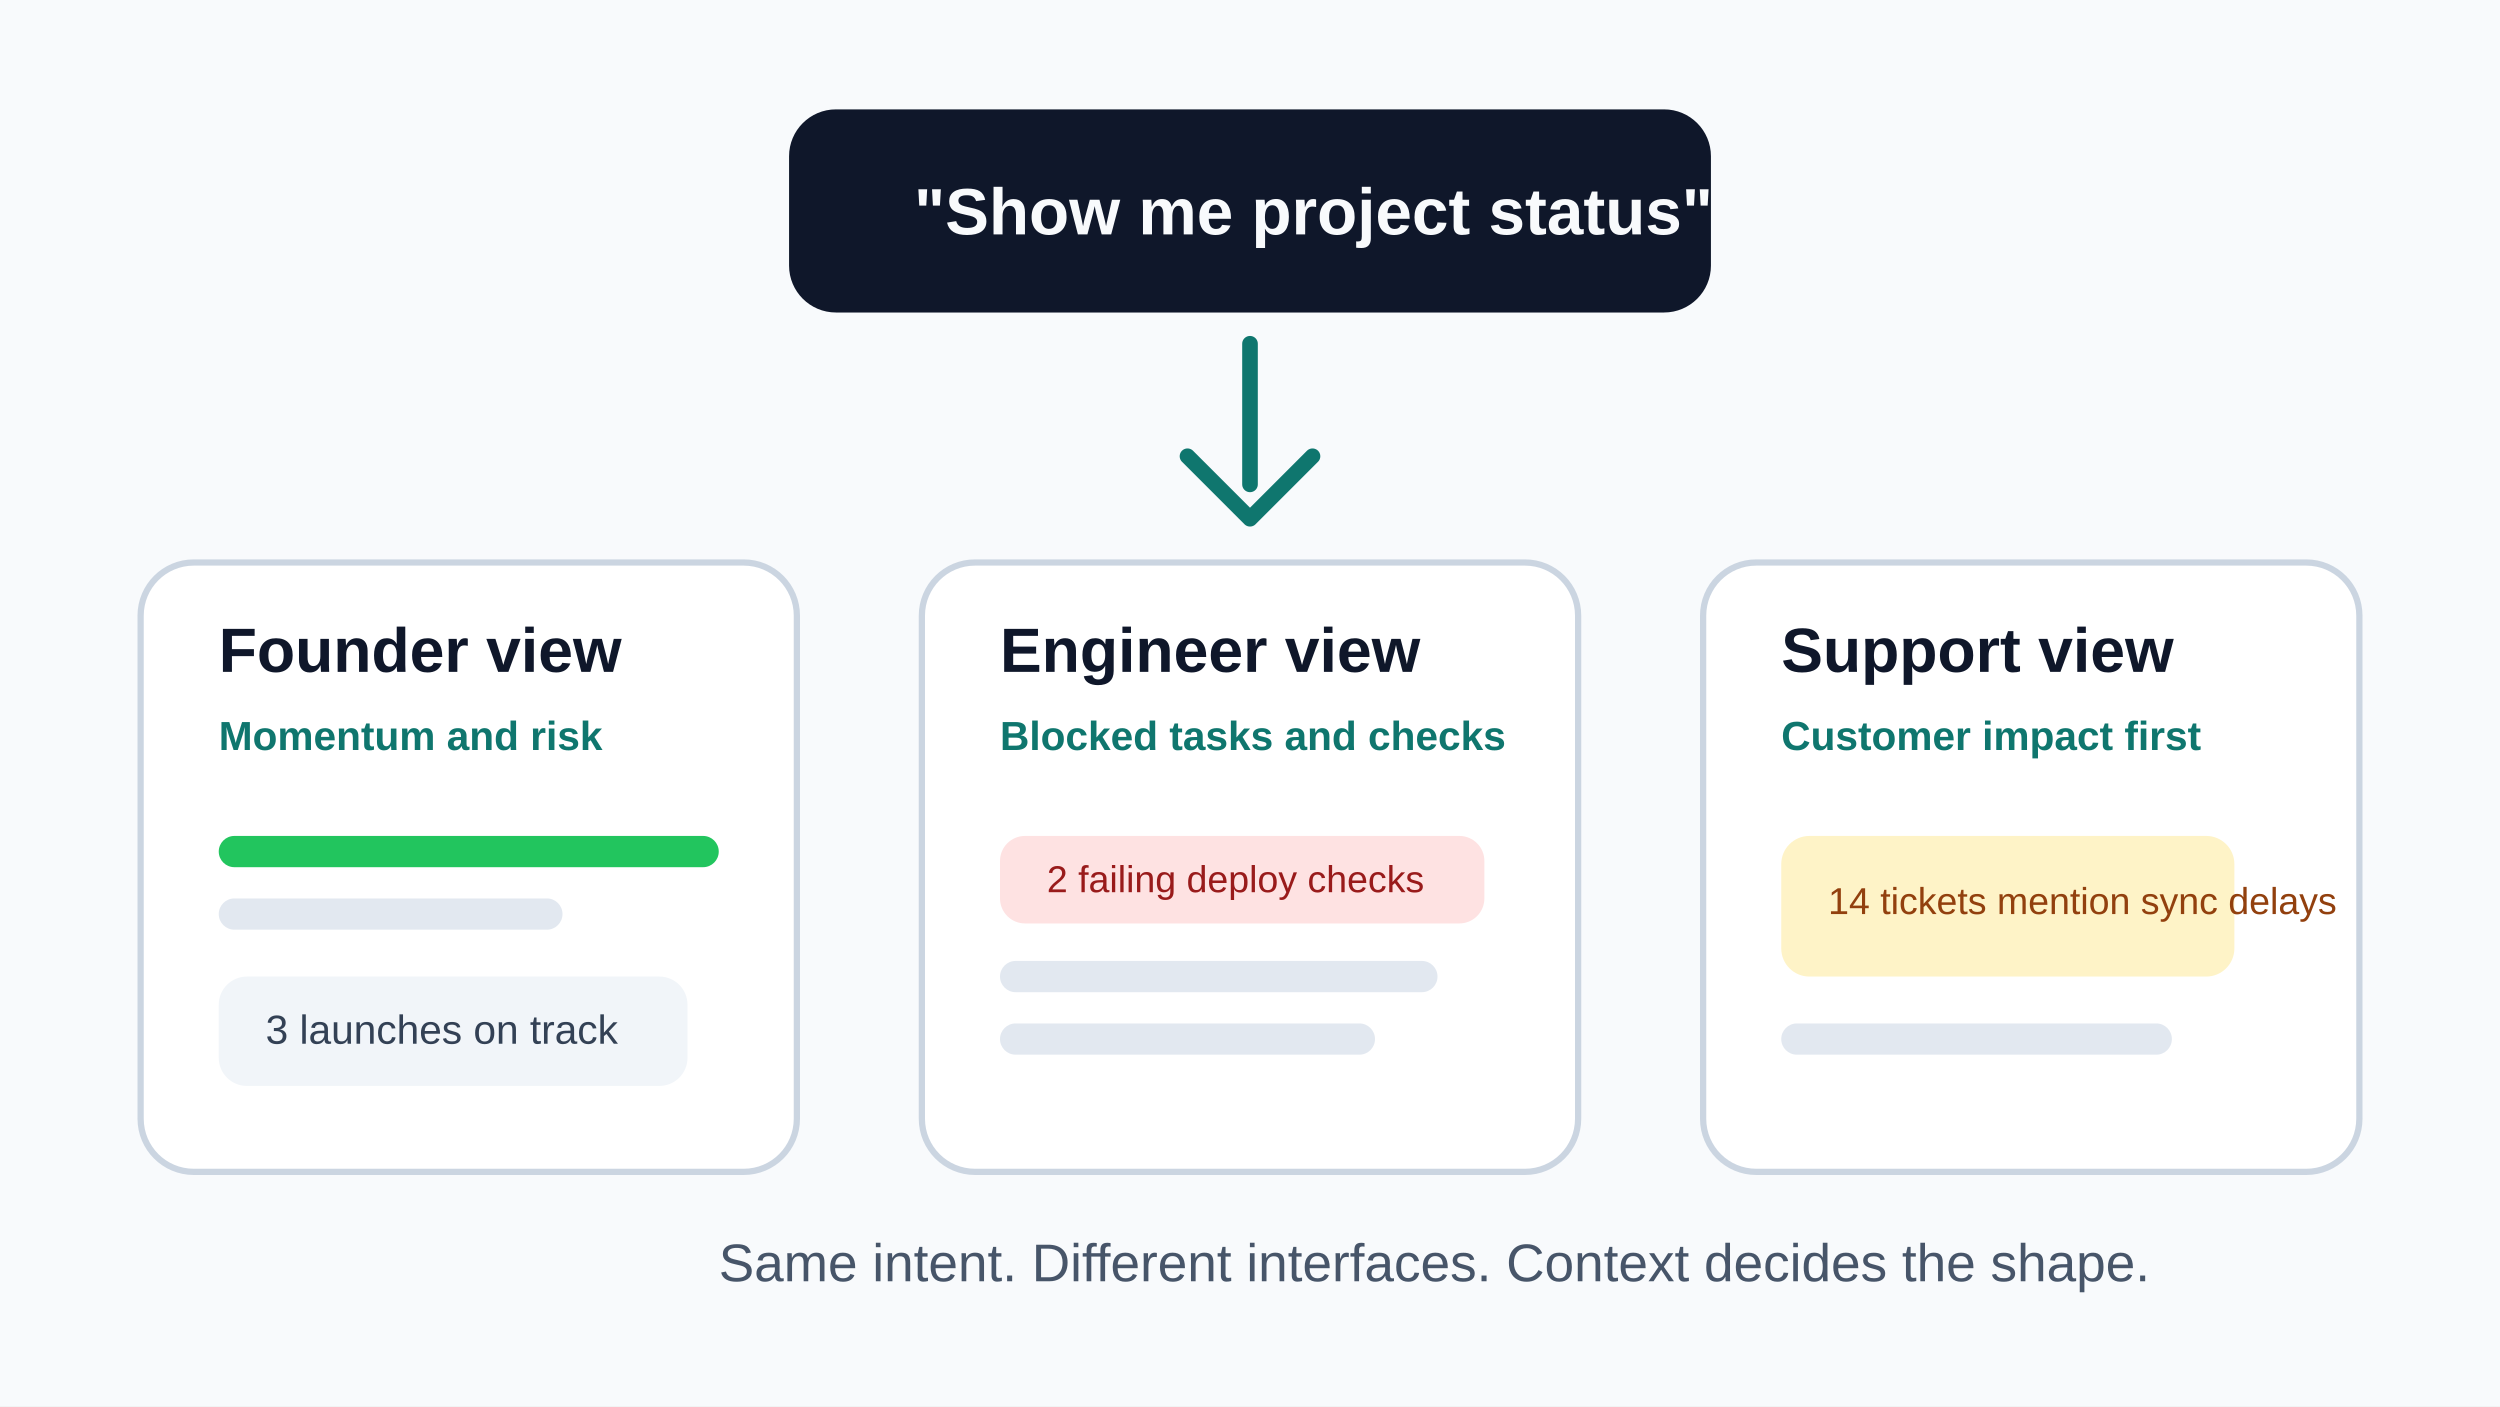
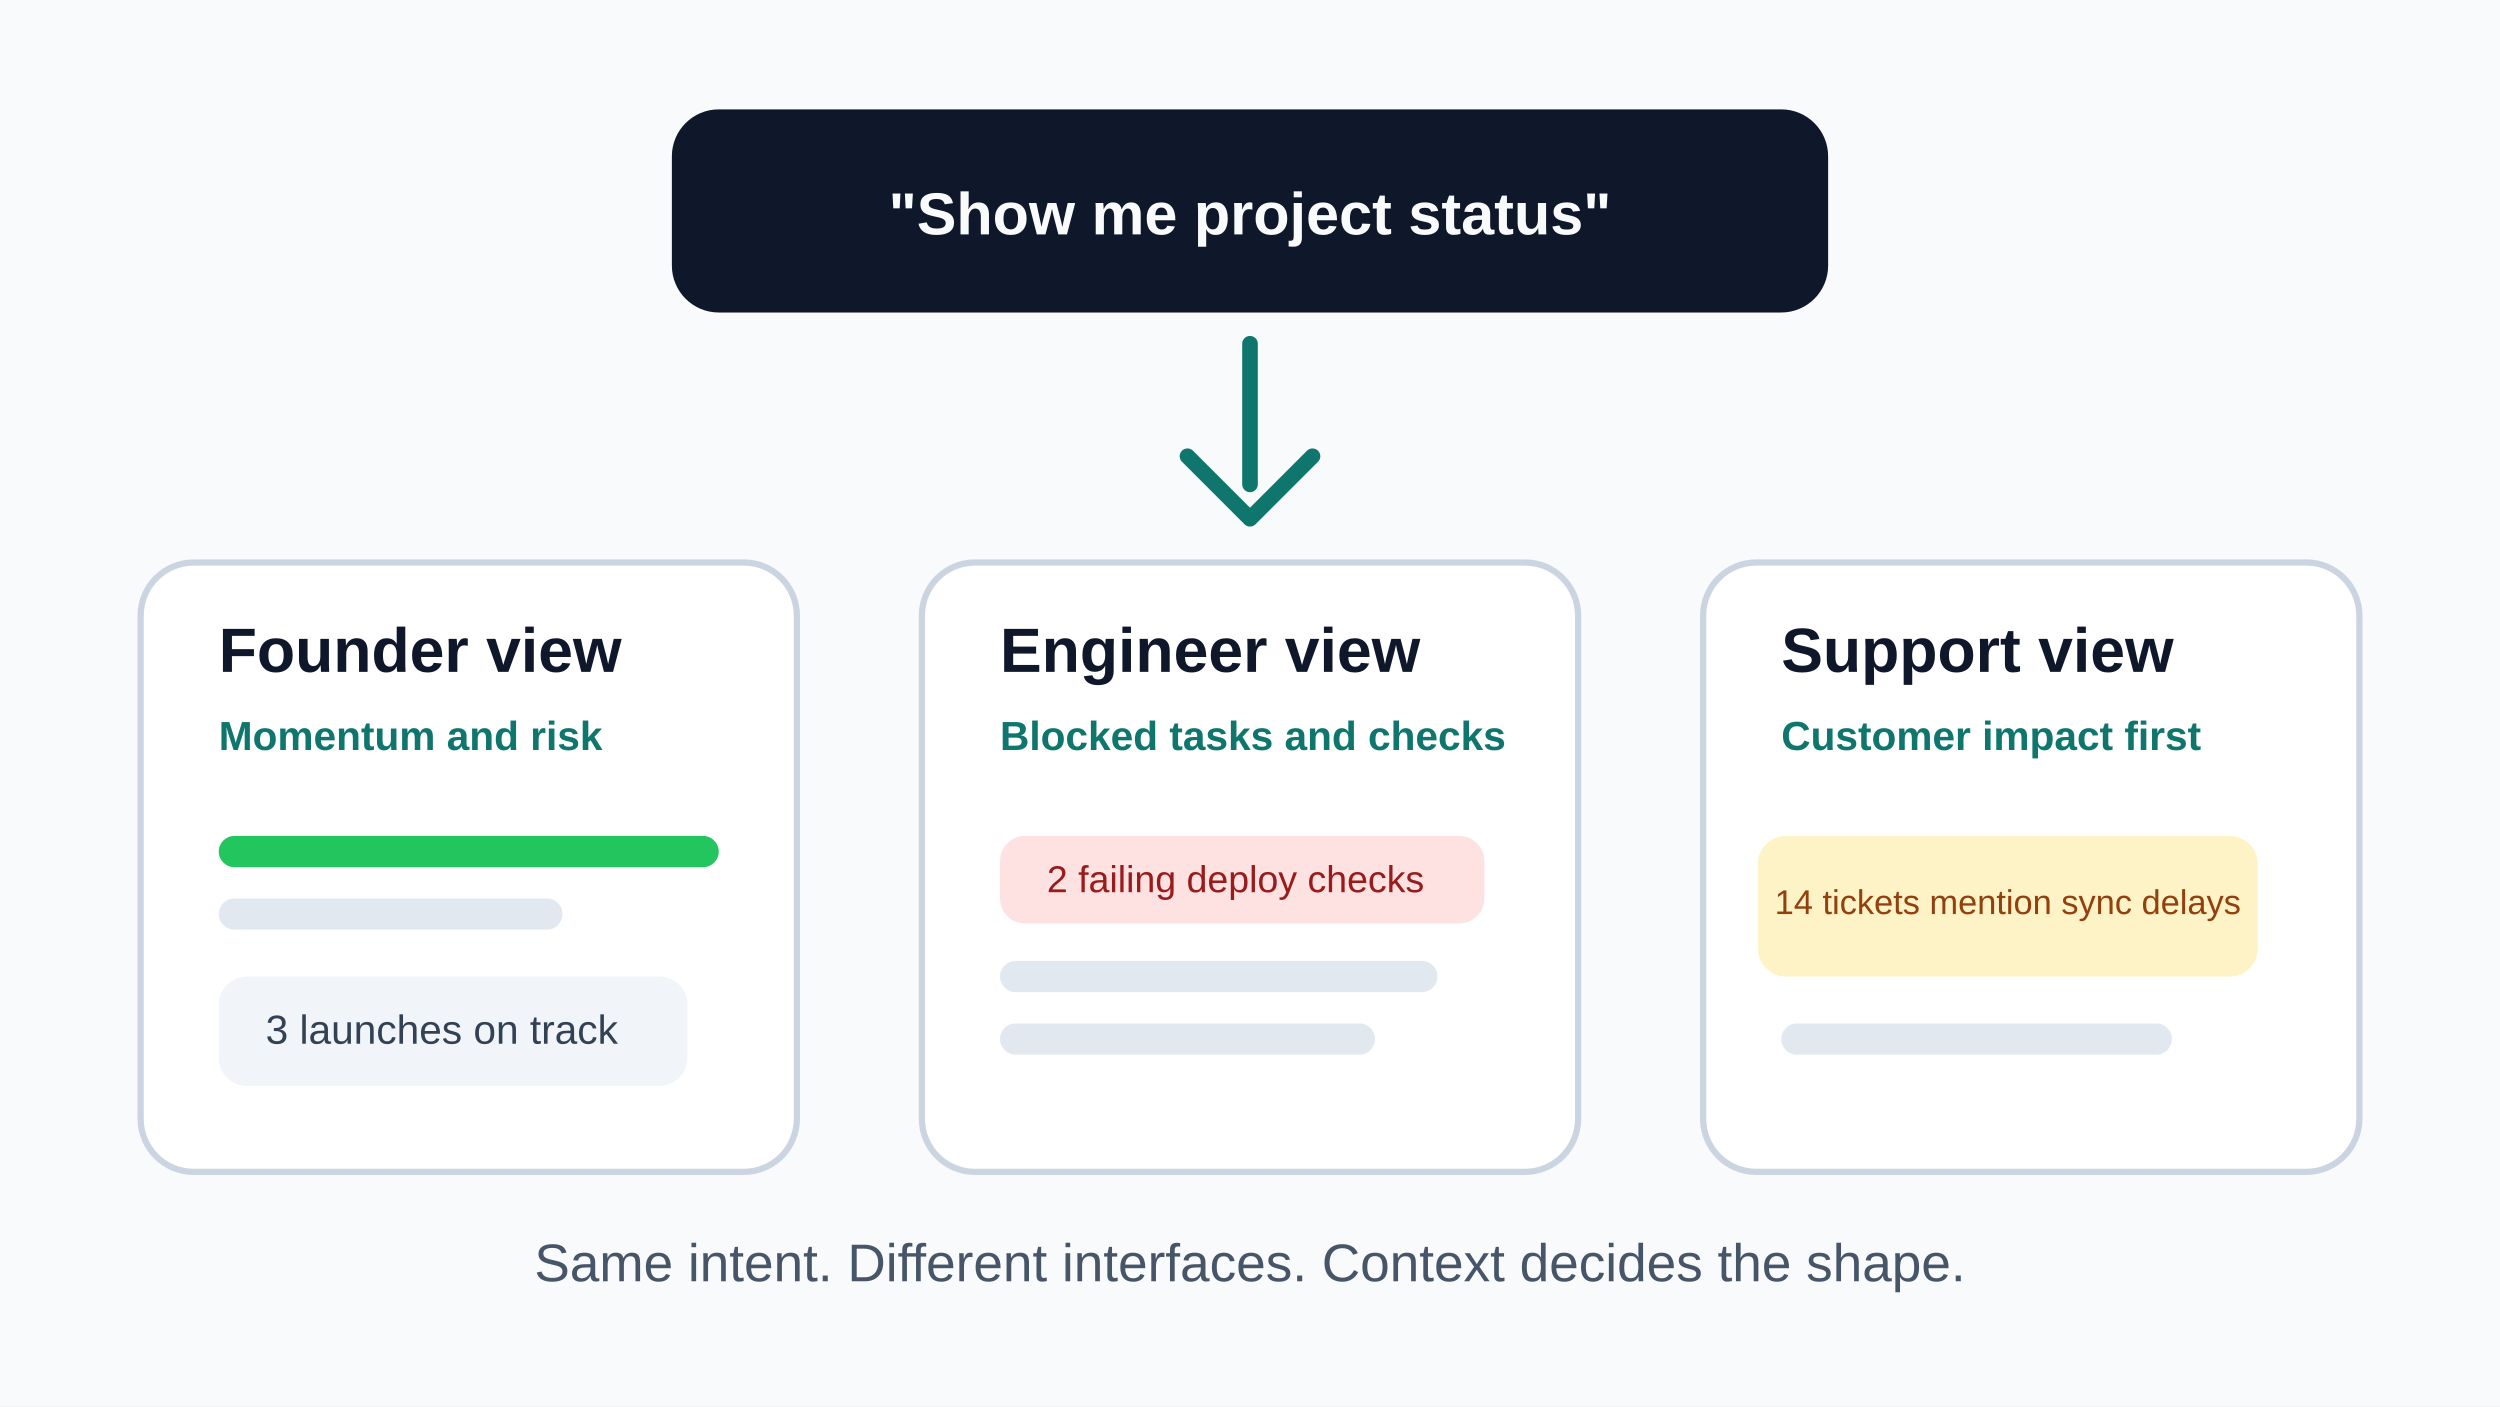
<svg xmlns="http://www.w3.org/2000/svg" width="1600" height="900" viewBox="0 0 1600 900" fill="none">
  <rect width="1600" height="900" fill="#F8FAFC" />
-   <rect x="505" y="70" width="590" height="130" rx="30" fill="#0F172A" />
-   <text x="585" y="150" fill="#F8FAFC" font-family="Arial, sans-serif" font-size="42" font-weight="700">"Show me project status"</text>
+   <rect x="430" y="70" width="740" height="130" rx="30" fill="#0F172A" />
+   <text x="800" y="150" fill="#F8FAFC" font-family="Arial, sans-serif" font-size="38" font-weight="700" text-anchor="middle">"Show me project status"</text>
  <path d="M800 220V310" stroke="#0F766E" stroke-width="10" stroke-linecap="round" />
  <path d="M760 292L800 332L840 292" fill="none" stroke="#0F766E" stroke-width="10" stroke-linecap="round" stroke-linejoin="round" />
  <rect x="90" y="360" width="420" height="390" rx="34" fill="#FFFFFF" stroke="#CBD5E1" stroke-width="4" />
  <text x="140" y="430" fill="#0F172A" font-family="Arial, sans-serif" font-size="40" font-weight="700">Founder view</text>
  <text x="140" y="480" fill="#0F766E" font-family="Arial, sans-serif" font-size="26" font-weight="700">Momentum and risk</text>
  <rect x="140" y="535" width="320" height="20" rx="10" fill="#22C55E" />
  <rect x="140" y="575" width="220" height="20" rx="10" fill="#E2E8F0" />
  <rect x="140" y="625" width="300" height="70" rx="18" fill="#F1F5F9" />
  <text x="170" y="668" fill="#334155" font-family="Arial, sans-serif" font-size="26">3 launches on track</text>
  <rect x="590" y="360" width="420" height="390" rx="34" fill="#FFFFFF" stroke="#CBD5E1" stroke-width="4" />
  <text x="640" y="430" fill="#0F172A" font-family="Arial, sans-serif" font-size="40" font-weight="700">Engineer view</text>
  <text x="640" y="480" fill="#0F766E" font-family="Arial, sans-serif" font-size="26" font-weight="700">Blocked tasks and checks</text>
  <rect x="640" y="535" width="310" height="56" rx="16" fill="#FEE2E2" />
  <text x="670" y="571" fill="#991B1B" font-family="Arial, sans-serif" font-size="24">2 failing deploy checks</text>
  <rect x="640" y="615" width="280" height="20" rx="10" fill="#E2E8F0" />
  <rect x="640" y="655" width="240" height="20" rx="10" fill="#E2E8F0" />
  <rect x="1090" y="360" width="420" height="390" rx="34" fill="#FFFFFF" stroke="#CBD5E1" stroke-width="4" />
  <text x="1140" y="430" fill="#0F172A" font-family="Arial, sans-serif" font-size="40" font-weight="700">Support view</text>
  <text x="1140" y="480" fill="#0F766E" font-family="Arial, sans-serif" font-size="26" font-weight="700">Customer impact first</text>
-   <rect x="1140" y="535" width="290" height="90" rx="18" fill="#FEF3C7" />
-   <text x="1170" y="585" fill="#92400E" font-family="Arial, sans-serif" font-size="24">14 tickets mention sync delays</text>
+   <rect x="1125" y="535" width="320" height="90" rx="18" fill="#FEF3C7" />
+   <text x="1285" y="585" fill="#92400E" font-family="Arial, sans-serif" font-size="22" text-anchor="middle">14 tickets mention sync delays</text>
  <rect x="1140" y="655" width="250" height="20" rx="10" fill="#E2E8F0" />
-   <text x="460" y="820" fill="#475569" font-family="Arial, sans-serif" font-size="34">Same intent. Different interfaces. Context decides the shape.</text>
+   <text x="800" y="820" fill="#475569" font-family="Arial, sans-serif" font-size="34" text-anchor="middle">Same intent. Different interfaces. Context decides the shape.</text>
</svg>
